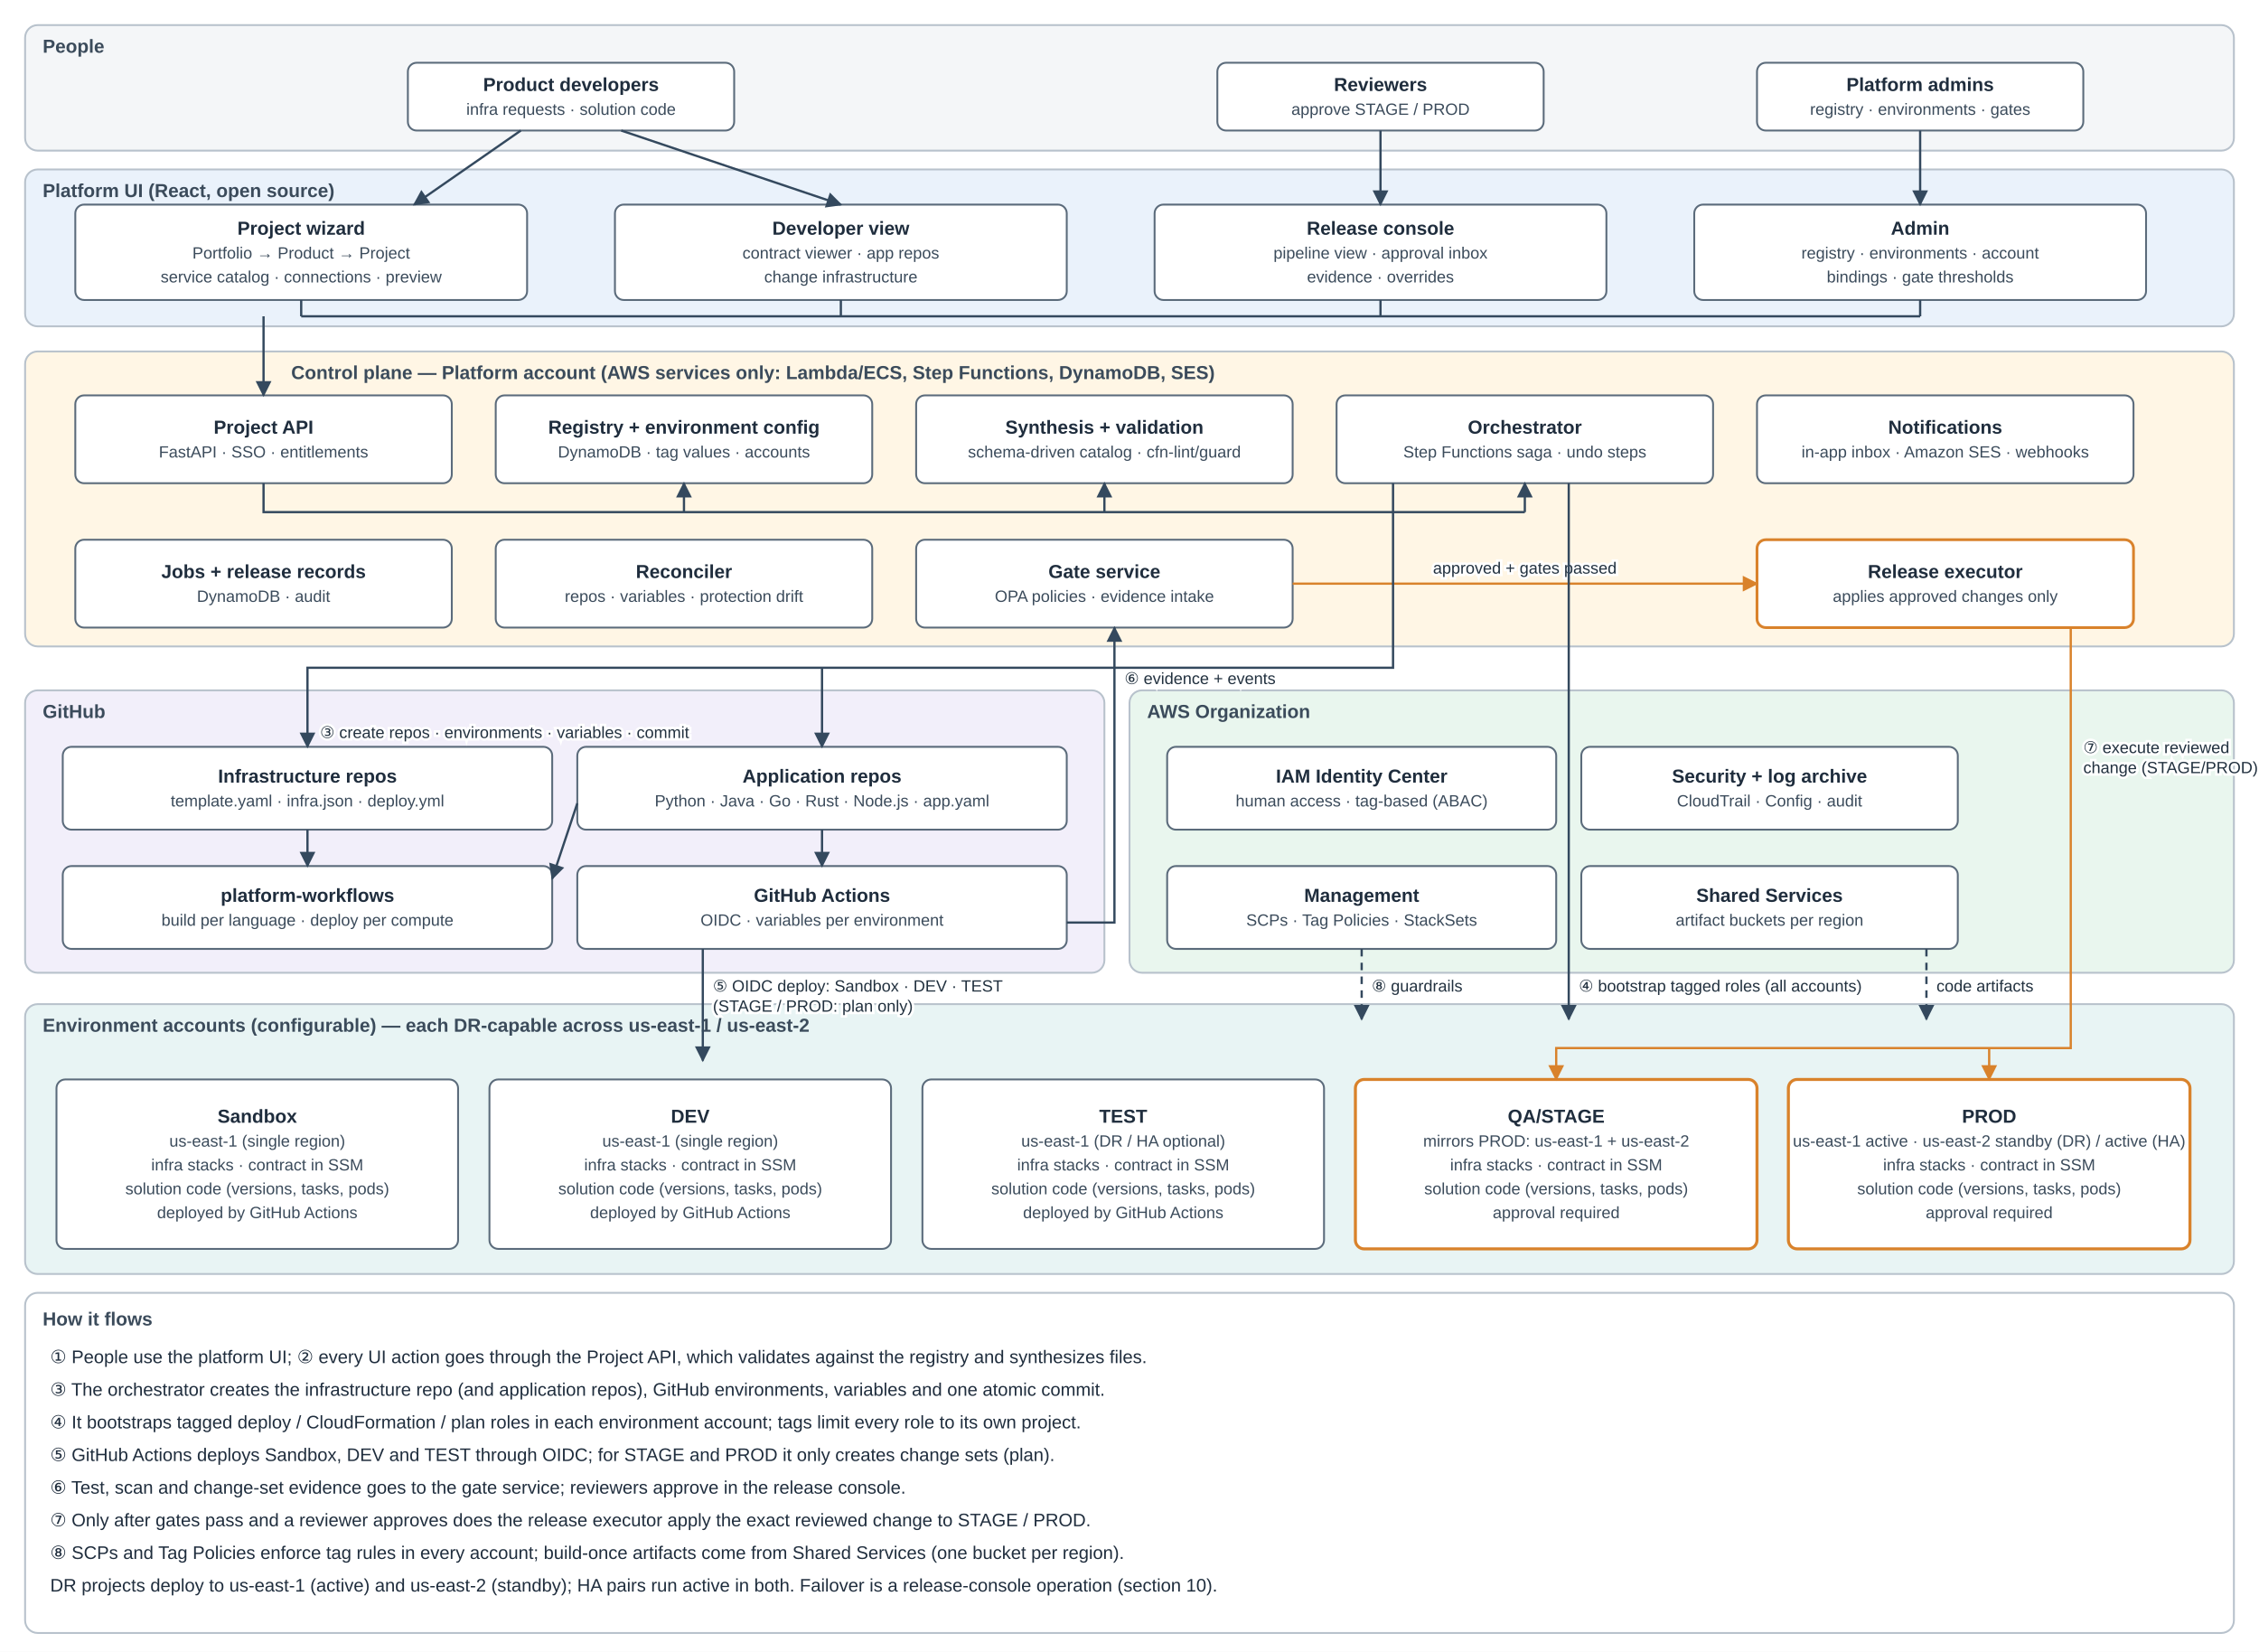
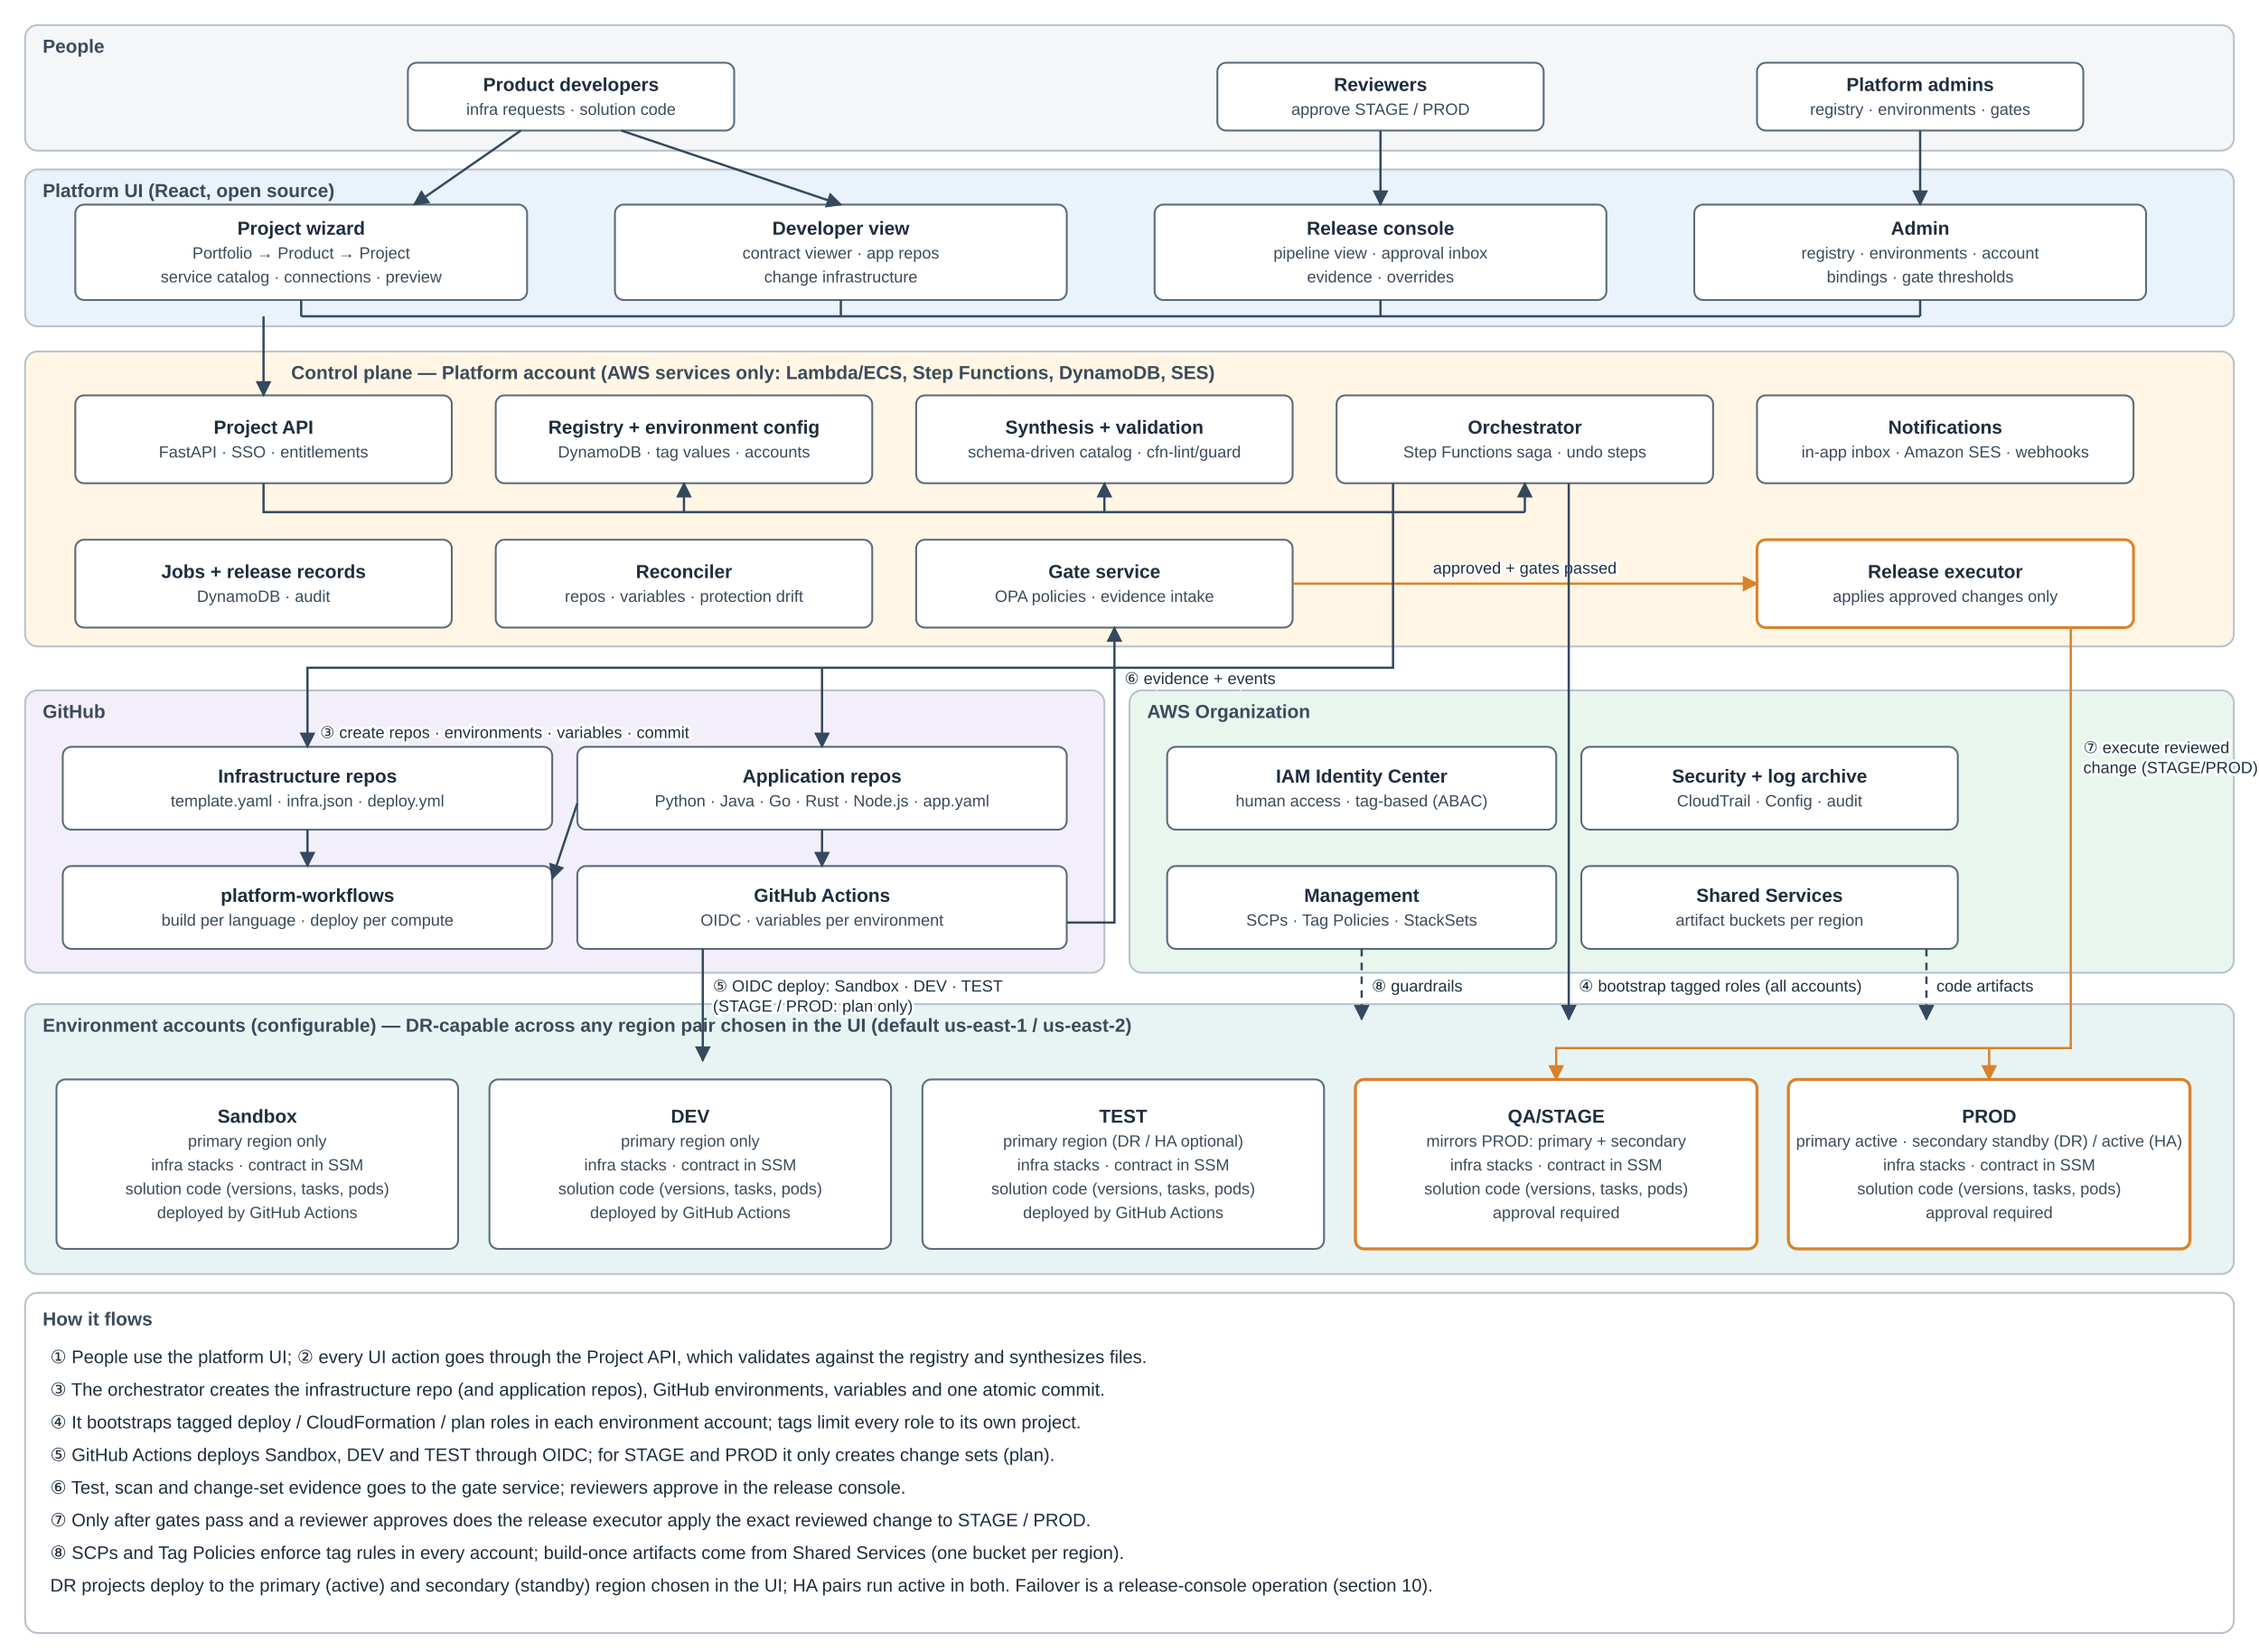
<svg xmlns="http://www.w3.org/2000/svg" width="1800" height="1316" viewBox="0 0 1800 1316">
  <defs>
    <marker id="ah" viewBox="0 0 10 10" refX="9" refY="5" markerWidth="7" markerHeight="7" orient="auto-start-reverse">
      <path d="M0,0 L10,5 L0,10 z" fill="context-stroke" />
    </marker>
    <style>
text{font-family:Arial,Helvetica,sans-serif;fill:#1F2D3D}
.lane{font-size:15px;font-weight:bold;fill:#3B4B5B}
.bt{font-size:15px;font-weight:bold;text-anchor:middle}
.bs{font-size:13px;text-anchor:middle;fill:#3B4B5B}
.lbl{font-size:13px;fill:#22313F;paint-order:stroke;stroke:#FFFFFF;stroke-width:4px}
.lg{font-size:14.5px}
</style>
  </defs>
  <rect width="1800" height="1316" fill="#FFFFFF" />
  <rect x="20" y="20" width="1760" height="100" rx="10" fill="#F4F6F8" stroke="#B8C2CC" stroke-width="1.5" />
  <text x="34" y="42" class="lane">People</text>
  <rect x="20" y="135" width="1760" height="125" rx="10" fill="#EAF2FB" stroke="#B8C2CC" stroke-width="1.5" />
  <text x="34" y="157" class="lane">Platform UI (React, open source)</text>
  <rect x="20" y="280" width="1760" height="235" rx="10" fill="#FFF6E5" stroke="#B8C2CC" stroke-width="1.5" />
  <text x="232" y="302" class="lane">Control plane — Platform account (AWS services only: Lambda/ECS, Step Functions, DynamoDB, SES)</text>
  <rect x="20" y="550" width="860" height="225" rx="10" fill="#F2EFFA" stroke="#B8C2CC" stroke-width="1.5" />
  <text x="34" y="572" class="lane">GitHub</text>
  <rect x="900" y="550" width="880" height="225" rx="10" fill="#E9F6EE" stroke="#B8C2CC" stroke-width="1.5" />
  <text x="914" y="572" class="lane">AWS Organization</text>
  <rect x="20" y="800" width="1760" height="215" rx="10" fill="#E8F4F4" stroke="#B8C2CC" stroke-width="1.5" />
-   <text x="34" y="822" class="lane">Environment accounts (configurable) — each DR-capable across us-east-1 / us-east-2</text>
+   <text x="34" y="822" class="lane">Environment accounts (configurable) — DR-capable across any region pair chosen in the UI (default us-east-1 / us-east-2)</text>
  <rect x="325" y="50" width="260" height="54" rx="7" fill="#FFFFFF" stroke="#5B6B7B" stroke-width="1.5" />
  <text x="455.0" y="72.5" class="bt">Product developers</text>
  <text x="455.0" y="91.5" class="bs">infra requests · solution code</text>
  <rect x="970" y="50" width="260" height="54" rx="7" fill="#FFFFFF" stroke="#5B6B7B" stroke-width="1.5" />
  <text x="1100.0" y="72.5" class="bt">Reviewers</text>
  <text x="1100.0" y="91.5" class="bs">approve STAGE / PROD</text>
  <rect x="1400" y="50" width="260" height="54" rx="7" fill="#FFFFFF" stroke="#5B6B7B" stroke-width="1.5" />
  <text x="1530.0" y="72.5" class="bt">Platform admins</text>
  <text x="1530.0" y="91.5" class="bs">registry · environments · gates</text>
  <rect x="60" y="163" width="360" height="76" rx="7" fill="#FFFFFF" stroke="#5B6B7B" stroke-width="1.5" />
  <text x="240.0" y="187.0" class="bt">Project wizard</text>
  <text x="240.0" y="206.0" class="bs">Portfolio → Product → Project</text>
  <text x="240.0" y="225.0" class="bs">service catalog · connections · preview</text>
  <rect x="490" y="163" width="360" height="76" rx="7" fill="#FFFFFF" stroke="#5B6B7B" stroke-width="1.5" />
  <text x="670.0" y="187.0" class="bt">Developer view</text>
  <text x="670.0" y="206.0" class="bs">contract viewer · app repos</text>
  <text x="670.0" y="225.0" class="bs">change infrastructure</text>
  <rect x="920" y="163" width="360" height="76" rx="7" fill="#FFFFFF" stroke="#5B6B7B" stroke-width="1.5" />
  <text x="1100.0" y="187.0" class="bt">Release console</text>
  <text x="1100.0" y="206.0" class="bs">pipeline view · approval inbox</text>
  <text x="1100.0" y="225.0" class="bs">evidence · overrides</text>
  <rect x="1350" y="163" width="360" height="76" rx="7" fill="#FFFFFF" stroke="#5B6B7B" stroke-width="1.5" />
  <text x="1530.0" y="187.0" class="bt">Admin</text>
  <text x="1530.0" y="206.0" class="bs">registry · environments · account</text>
  <text x="1530.0" y="225.0" class="bs">bindings · gate thresholds</text>
  <path d="M 415,104 L 330,163" fill="none" stroke="#34495E" stroke-width="1.8" marker-end="url(#ah)" />
  <path d="M 495,104 L 670,163" fill="none" stroke="#34495E" stroke-width="1.8" marker-end="url(#ah)" />
  <path d="M 1100,104 L 1100,163" fill="none" stroke="#34495E" stroke-width="1.8" marker-end="url(#ah)" />
  <path d="M 1530,104 L 1530,163" fill="none" stroke="#34495E" stroke-width="1.8" marker-end="url(#ah)" />
  <rect x="60" y="315" width="300" height="70" rx="7" fill="#FFFFFF" stroke="#5B6B7B" stroke-width="1.5" />
  <text x="210.0" y="345.5" class="bt">Project API</text>
  <text x="210.0" y="364.5" class="bs">FastAPI · SSO · entitlements</text>
  <rect x="395" y="315" width="300" height="70" rx="7" fill="#FFFFFF" stroke="#5B6B7B" stroke-width="1.5" />
  <text x="545.0" y="345.5" class="bt">Registry + environment config</text>
  <text x="545.0" y="364.5" class="bs">DynamoDB · tag values · accounts</text>
  <rect x="730" y="315" width="300" height="70" rx="7" fill="#FFFFFF" stroke="#5B6B7B" stroke-width="1.5" />
  <text x="880.0" y="345.5" class="bt">Synthesis + validation</text>
  <text x="880.0" y="364.5" class="bs">schema-driven catalog · cfn-lint/guard</text>
  <rect x="1065" y="315" width="300" height="70" rx="7" fill="#FFFFFF" stroke="#5B6B7B" stroke-width="1.5" />
  <text x="1215.0" y="345.5" class="bt">Orchestrator</text>
  <text x="1215.0" y="364.5" class="bs">Step Functions saga · undo steps</text>
  <rect x="1400" y="315" width="300" height="70" rx="7" fill="#FFFFFF" stroke="#5B6B7B" stroke-width="1.5" />
  <text x="1550.0" y="345.5" class="bt">Notifications</text>
  <text x="1550.0" y="364.5" class="bs">in-app inbox · Amazon SES · webhooks</text>
  <rect x="60" y="430" width="300" height="70" rx="7" fill="#FFFFFF" stroke="#5B6B7B" stroke-width="1.5" />
  <text x="210.0" y="460.5" class="bt">Jobs + release records</text>
  <text x="210.0" y="479.5" class="bs">DynamoDB · audit</text>
  <rect x="395" y="430" width="300" height="70" rx="7" fill="#FFFFFF" stroke="#5B6B7B" stroke-width="1.5" />
  <text x="545.0" y="460.5" class="bt">Reconciler</text>
  <text x="545.0" y="479.5" class="bs">repos · variables · protection drift</text>
  <rect x="730" y="430" width="300" height="70" rx="7" fill="#FFFFFF" stroke="#5B6B7B" stroke-width="1.5" />
  <text x="880.0" y="460.5" class="bt">Gate service</text>
  <text x="880.0" y="479.5" class="bs">OPA policies · evidence intake</text>
  <rect x="1400" y="430" width="300" height="70" rx="7" fill="#FFFFFF" stroke="#D9822B" stroke-width="2.2" />
  <text x="1550.0" y="460.5" class="bt">Release executor</text>
  <text x="1550.0" y="479.5" class="bs">applies approved changes only</text>
  <path d="M 240,239 L 240,252" fill="none" stroke="#34495E" stroke-width="1.8" />
  <path d="M 670,239 L 670,252" fill="none" stroke="#34495E" stroke-width="1.8" />
  <path d="M 1100,239 L 1100,252" fill="none" stroke="#34495E" stroke-width="1.8" />
  <path d="M 1530,239 L 1530,252" fill="none" stroke="#34495E" stroke-width="1.8" />
  <path d="M 240,252 L 1530,252" fill="none" stroke="#34495E" stroke-width="1.8" />
  <path d="M 210,252 L 210,315" fill="none" stroke="#34495E" stroke-width="1.8" marker-end="url(#ah)" />
  <path d="M 210,385 L 210,408 L 1215,408" fill="none" stroke="#34495E" stroke-width="1.8" />
  <path d="M 545,408 L 545,385" fill="none" stroke="#34495E" stroke-width="1.8" marker-end="url(#ah)" />
  <path d="M 880,408 L 880,385" fill="none" stroke="#34495E" stroke-width="1.8" marker-end="url(#ah)" />
  <path d="M 1215,408 L 1215,385" fill="none" stroke="#34495E" stroke-width="1.8" marker-end="url(#ah)" />
  <path d="M 1030,465 L 1400,465" fill="none" stroke="#D9822B" stroke-width="1.8" marker-end="url(#ah)" />
  <text x="1215" y="457" class="lbl" text-anchor="middle">approved + gates passed</text>
  <rect x="50" y="595" width="390" height="66" rx="7" fill="#FFFFFF" stroke="#5B6B7B" stroke-width="1.5" />
  <text x="245.0" y="623.5" class="bt">Infrastructure repos</text>
  <text x="245.0" y="642.5" class="bs">template.yaml · infra.json · deploy.yml</text>
  <rect x="460" y="595" width="390" height="66" rx="7" fill="#FFFFFF" stroke="#5B6B7B" stroke-width="1.5" />
  <text x="655.0" y="623.5" class="bt">Application repos</text>
  <text x="655.0" y="642.5" class="bs">Python · Java · Go · Rust · Node.js · app.yaml</text>
  <rect x="50" y="690" width="390" height="66" rx="7" fill="#FFFFFF" stroke="#5B6B7B" stroke-width="1.5" />
  <text x="245.0" y="718.5" class="bt">platform-workflows</text>
  <text x="245.0" y="737.5" class="bs">build per language · deploy per compute</text>
  <rect x="460" y="690" width="390" height="66" rx="7" fill="#FFFFFF" stroke="#5B6B7B" stroke-width="1.5" />
  <text x="655.0" y="718.5" class="bt">GitHub Actions</text>
  <text x="655.0" y="737.5" class="bs">OIDC · variables per environment</text>
  <path d="M 245,661 L 245,690" fill="none" stroke="#34495E" stroke-width="1.8" marker-end="url(#ah)" />
  <path d="M 655,661 L 655,690" fill="none" stroke="#34495E" stroke-width="1.8" marker-end="url(#ah)" />
  <path d="M 460,640 L 440,700" fill="none" stroke="#34495E" stroke-width="1.8" marker-end="url(#ah)" />
  <rect x="930" y="595" width="310" height="66" rx="7" fill="#FFFFFF" stroke="#5B6B7B" stroke-width="1.5" />
  <text x="1085.0" y="623.5" class="bt">IAM Identity Center</text>
  <text x="1085.0" y="642.5" class="bs">human access · tag-based (ABAC)</text>
  <rect x="1260" y="595" width="300" height="66" rx="7" fill="#FFFFFF" stroke="#5B6B7B" stroke-width="1.5" />
  <text x="1410.0" y="623.5" class="bt">Security + log archive</text>
  <text x="1410.0" y="642.5" class="bs">CloudTrail · Config · audit</text>
  <rect x="930" y="690" width="310" height="66" rx="7" fill="#FFFFFF" stroke="#5B6B7B" stroke-width="1.5" />
  <text x="1085.0" y="718.5" class="bt">Management</text>
  <text x="1085.0" y="737.5" class="bs">SCPs · Tag Policies · StackSets</text>
  <rect x="1260" y="690" width="300" height="66" rx="7" fill="#FFFFFF" stroke="#5B6B7B" stroke-width="1.5" />
  <text x="1410.0" y="718.5" class="bt">Shared Services</text>
  <text x="1410.0" y="737.5" class="bs">artifact buckets per region</text>
  <rect x="45" y="860" width="320" height="135" rx="7" fill="#FFFFFF" stroke="#5B6B7B" stroke-width="1.5" />
  <text x="205.0" y="894.5" class="bt">Sandbox</text>
-   <text x="205.0" y="913.5" class="bs">us-east-1 (single region)</text>
+   <text x="205.0" y="913.5" class="bs">primary region only</text>
  <text x="205.0" y="932.5" class="bs">infra stacks · contract in SSM</text>
  <text x="205.0" y="951.5" class="bs">solution code (versions, tasks, pods)</text>
  <text x="205.0" y="970.5" class="bs">deployed by GitHub Actions</text>
  <rect x="390" y="860" width="320" height="135" rx="7" fill="#FFFFFF" stroke="#5B6B7B" stroke-width="1.5" />
  <text x="550.0" y="894.5" class="bt">DEV</text>
-   <text x="550.0" y="913.5" class="bs">us-east-1 (single region)</text>
+   <text x="550.0" y="913.5" class="bs">primary region only</text>
  <text x="550.0" y="932.5" class="bs">infra stacks · contract in SSM</text>
  <text x="550.0" y="951.5" class="bs">solution code (versions, tasks, pods)</text>
  <text x="550.0" y="970.5" class="bs">deployed by GitHub Actions</text>
  <rect x="735" y="860" width="320" height="135" rx="7" fill="#FFFFFF" stroke="#5B6B7B" stroke-width="1.5" />
  <text x="895.0" y="894.5" class="bt">TEST</text>
-   <text x="895.0" y="913.5" class="bs">us-east-1 (DR / HA optional)</text>
+   <text x="895.0" y="913.5" class="bs">primary region (DR / HA optional)</text>
  <text x="895.0" y="932.5" class="bs">infra stacks · contract in SSM</text>
  <text x="895.0" y="951.5" class="bs">solution code (versions, tasks, pods)</text>
  <text x="895.0" y="970.5" class="bs">deployed by GitHub Actions</text>
  <rect x="1080" y="860" width="320" height="135" rx="7" fill="#FFFFFF" stroke="#D9822B" stroke-width="2.4" />
  <text x="1240.0" y="894.5" class="bt">QA/STAGE</text>
-   <text x="1240.0" y="913.5" class="bs">mirrors PROD: us-east-1 + us-east-2</text>
+   <text x="1240.0" y="913.5" class="bs">mirrors PROD: primary + secondary</text>
  <text x="1240.0" y="932.5" class="bs">infra stacks · contract in SSM</text>
  <text x="1240.0" y="951.5" class="bs">solution code (versions, tasks, pods)</text>
  <text x="1240.0" y="970.5" class="bs">approval required</text>
  <rect x="1425" y="860" width="320" height="135" rx="7" fill="#FFFFFF" stroke="#D9822B" stroke-width="2.4" />
  <text x="1585.0" y="894.5" class="bt">PROD</text>
-   <text x="1585.0" y="913.5" class="bs">us-east-1 active · us-east-2 standby (DR) / active (HA)</text>
+   <text x="1585.0" y="913.5" class="bs">primary active · secondary standby (DR) / active (HA)</text>
  <text x="1585.0" y="932.5" class="bs">infra stacks · contract in SSM</text>
  <text x="1585.0" y="951.5" class="bs">solution code (versions, tasks, pods)</text>
  <text x="1585.0" y="970.5" class="bs">approval required</text>
  <path d="M 1110,385 L 1110,532 L 245,532 L 245,595" fill="none" stroke="#34495E" stroke-width="1.8" marker-end="url(#ah)" />
  <path d="M 655,532 L 655,595" fill="none" stroke="#34495E" stroke-width="1.8" marker-end="url(#ah)" />
  <text x="255" y="588" class="lbl" text-anchor="start">③ create repos · environments · variables · commit</text>
  <path d="M 1250,385 L 1250,812" fill="none" stroke="#34495E" stroke-width="1.8" marker-end="url(#ah)" />
  <text x="1258" y="790" class="lbl" text-anchor="start">④ bootstrap tagged roles (all accounts)</text>
  <path d="M 560,756 L 560,845" fill="none" stroke="#34495E" stroke-width="1.8" marker-end="url(#ah)" />
  <text x="568" y="790" class="lbl" text-anchor="start">⑤ OIDC deploy: Sandbox · DEV · TEST</text>
  <text x="568" y="806" class="lbl" text-anchor="start">(STAGE / PROD: plan only)</text>
  <path d="M 850,735 L 888,735 L 888,500" fill="none" stroke="#34495E" stroke-width="1.8" marker-end="url(#ah)" />
  <text x="896" y="545" class="lbl" text-anchor="start">⑥ evidence + events</text>
  <path d="M 1650,500 L 1650,835 L 1240,835 L 1240,860" fill="none" stroke="#D9822B" stroke-width="1.8" marker-end="url(#ah)" />
  <path d="M 1585,835 L 1585,860" fill="none" stroke="#D9822B" stroke-width="1.8" marker-end="url(#ah)" />
  <text x="1660" y="600" class="lbl" text-anchor="start">⑦ execute reviewed</text>
  <text x="1660" y="616" class="lbl" text-anchor="start">change (STAGE/PROD)</text>
  <path d="M 1085,756 L 1085,812" fill="none" stroke="#34495E" stroke-width="1.8" stroke-dasharray="6,5" marker-end="url(#ah)" />
  <text x="1093" y="790" class="lbl" text-anchor="start">⑧ guardrails</text>
  <path d="M 1535,756 L 1535,812" fill="none" stroke="#34495E" stroke-width="1.8" stroke-dasharray="6,5" marker-end="url(#ah)" />
  <text x="1543" y="790" class="lbl" text-anchor="start">code artifacts</text>
  <rect x="20" y="1030" width="1760" height="271" rx="10" fill="#FFFFFF" stroke="#B8C2CC" stroke-width="1.5" />
  <text x="34" y="1056" class="lane">How it flows</text>
  <text x="40" y="1086" class="lg">① People use the platform UI; ② every UI action goes through the Project API, which validates against the registry and synthesizes files.</text>
  <text x="40" y="1112" class="lg">③ The orchestrator creates the infrastructure repo (and application repos), GitHub environments, variables and one atomic commit.</text>
  <text x="40" y="1138" class="lg">④ It bootstraps tagged deploy / CloudFormation / plan roles in each environment account; tags limit every role to its own project.</text>
  <text x="40" y="1164" class="lg">⑤ GitHub Actions deploys Sandbox, DEV and TEST through OIDC; for STAGE and PROD it only creates change sets (plan).</text>
  <text x="40" y="1190" class="lg">⑥ Test, scan and change-set evidence goes to the gate service; reviewers approve in the release console.</text>
  <text x="40" y="1216" class="lg">⑦ Only after gates pass and a reviewer approves does the release executor apply the exact reviewed change to STAGE / PROD.</text>
  <text x="40" y="1242" class="lg">⑧ SCPs and Tag Policies enforce tag rules in every account; build-once artifacts come from Shared Services (one bucket per region).</text>
-   <text x="40" y="1268" class="lg">DR projects deploy to us-east-1 (active) and us-east-2 (standby); HA pairs run active in both. Failover is a release-console operation (section 10).</text>
+   <text x="40" y="1268" class="lg">DR projects deploy to the primary (active) and secondary (standby) region chosen in the UI; HA pairs run active in both. Failover is a release-console operation (section 10).</text>
</svg>
